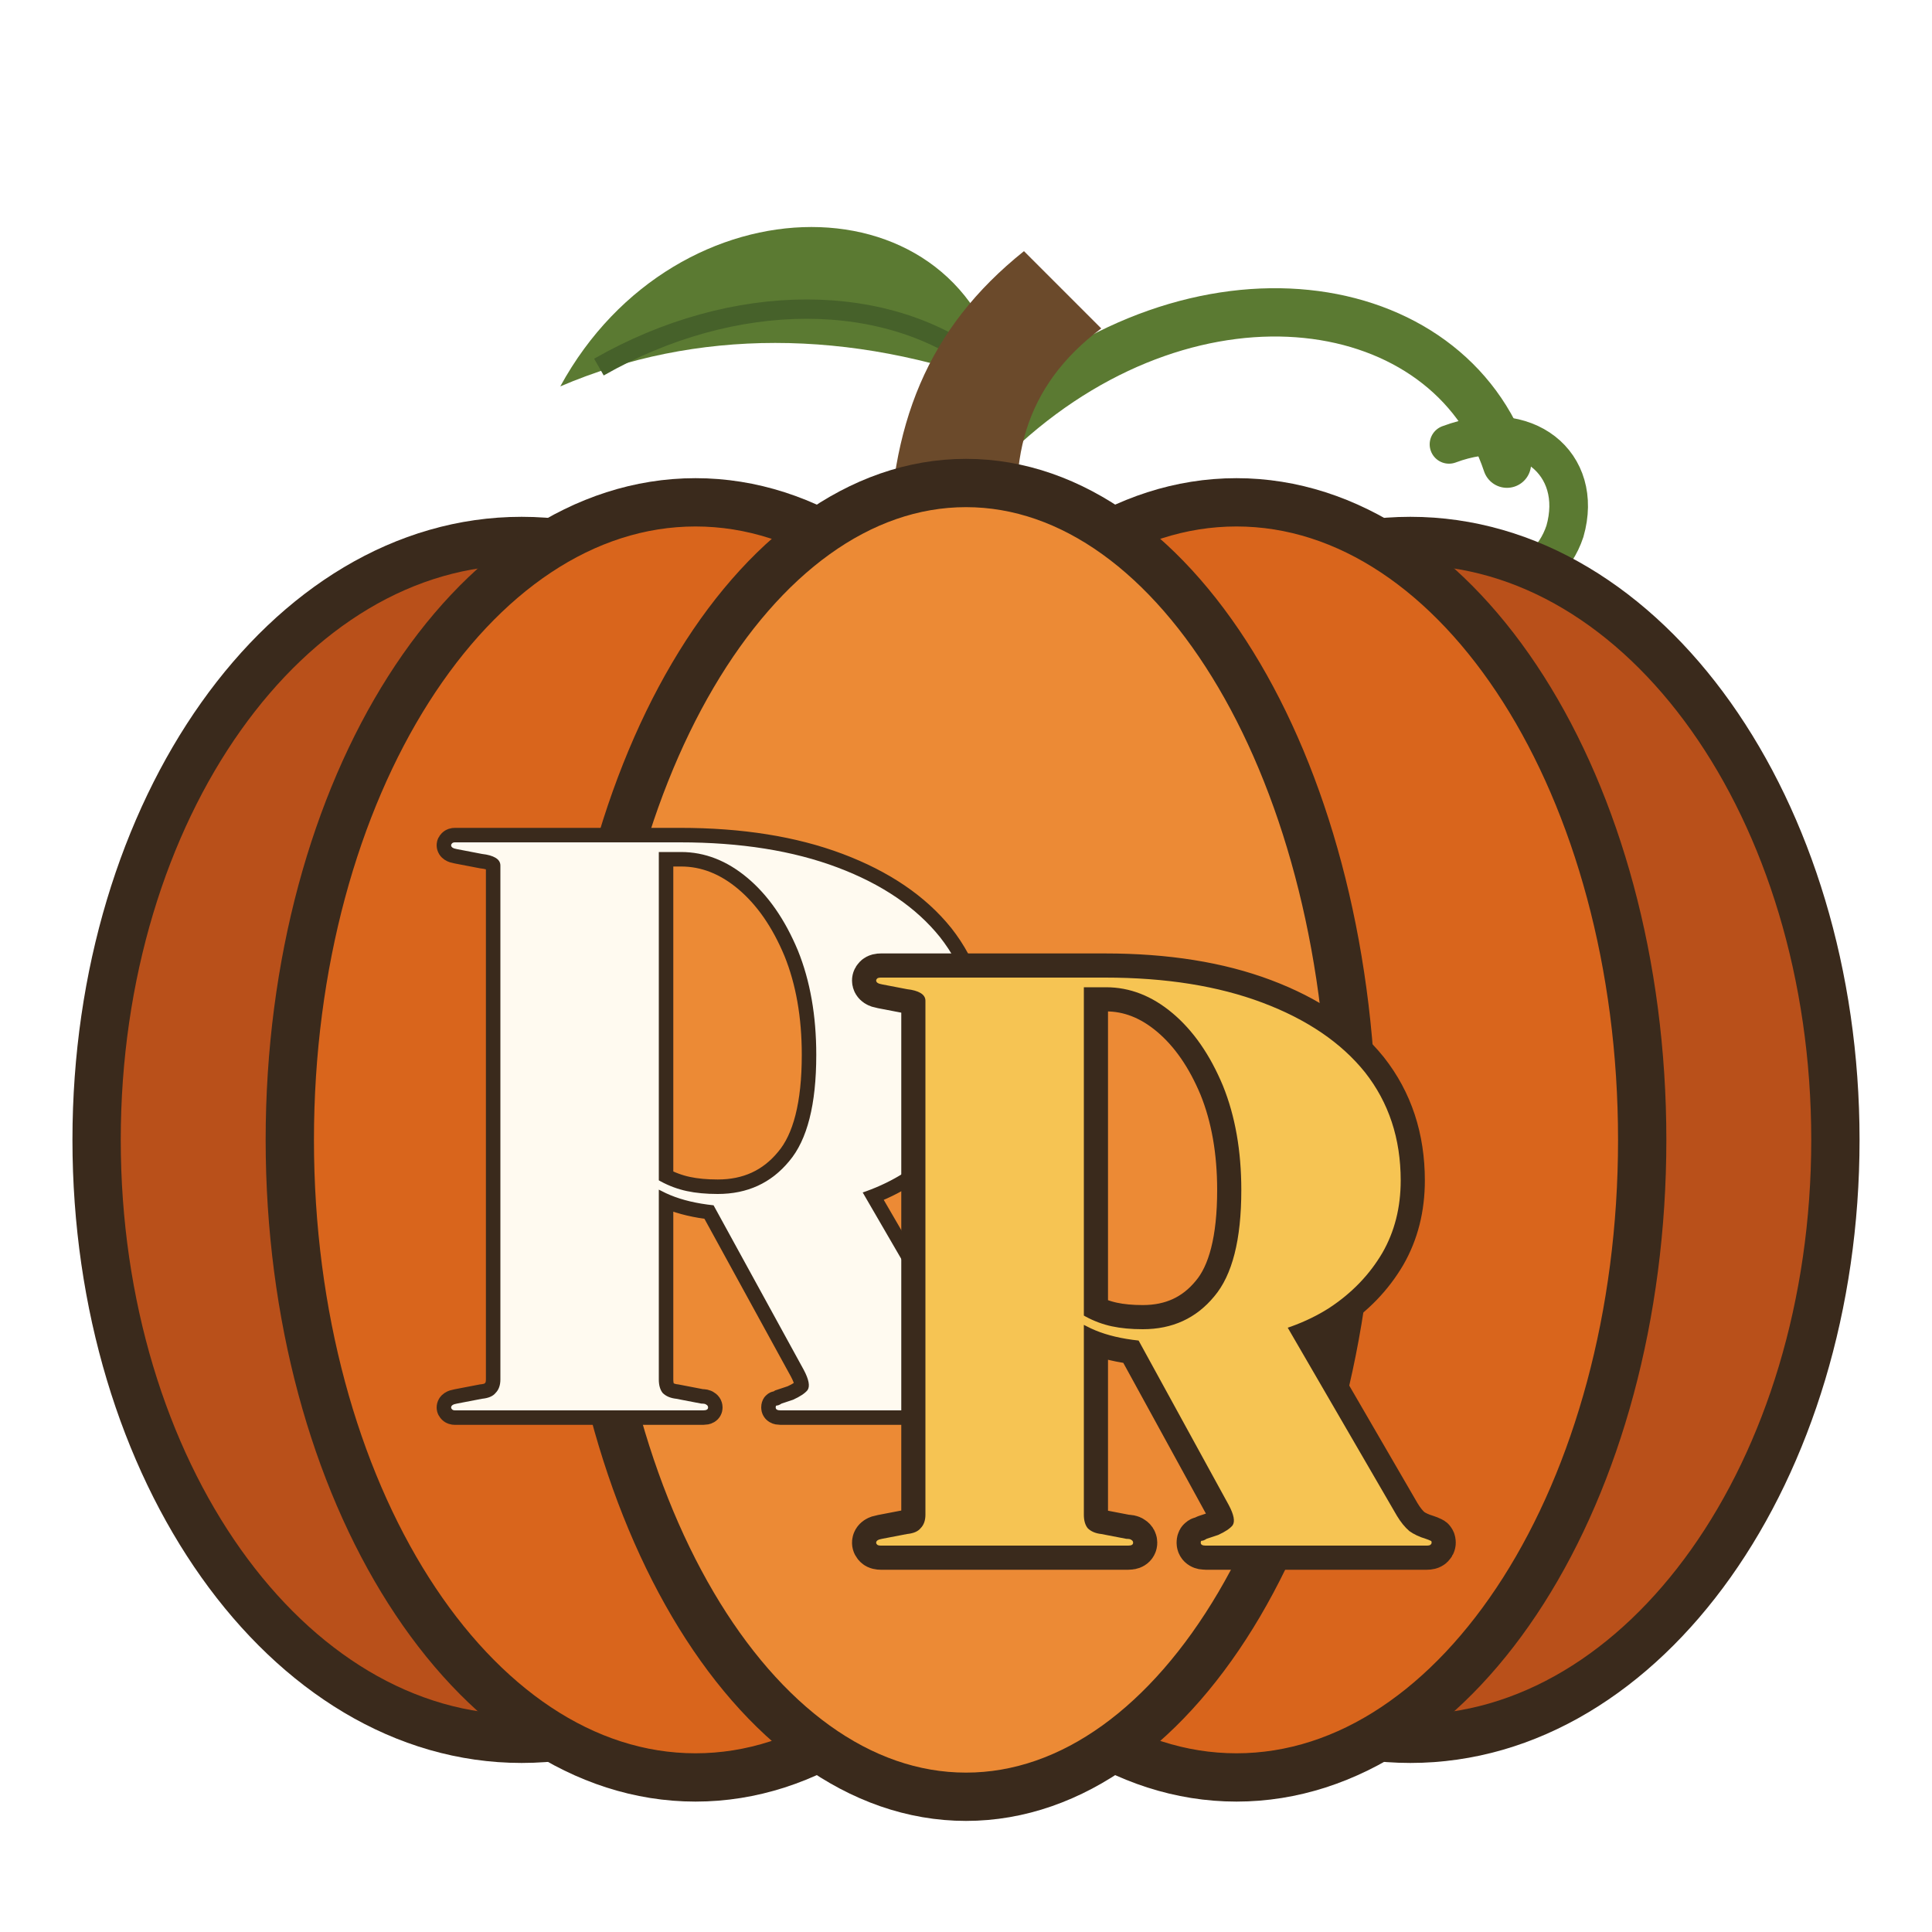
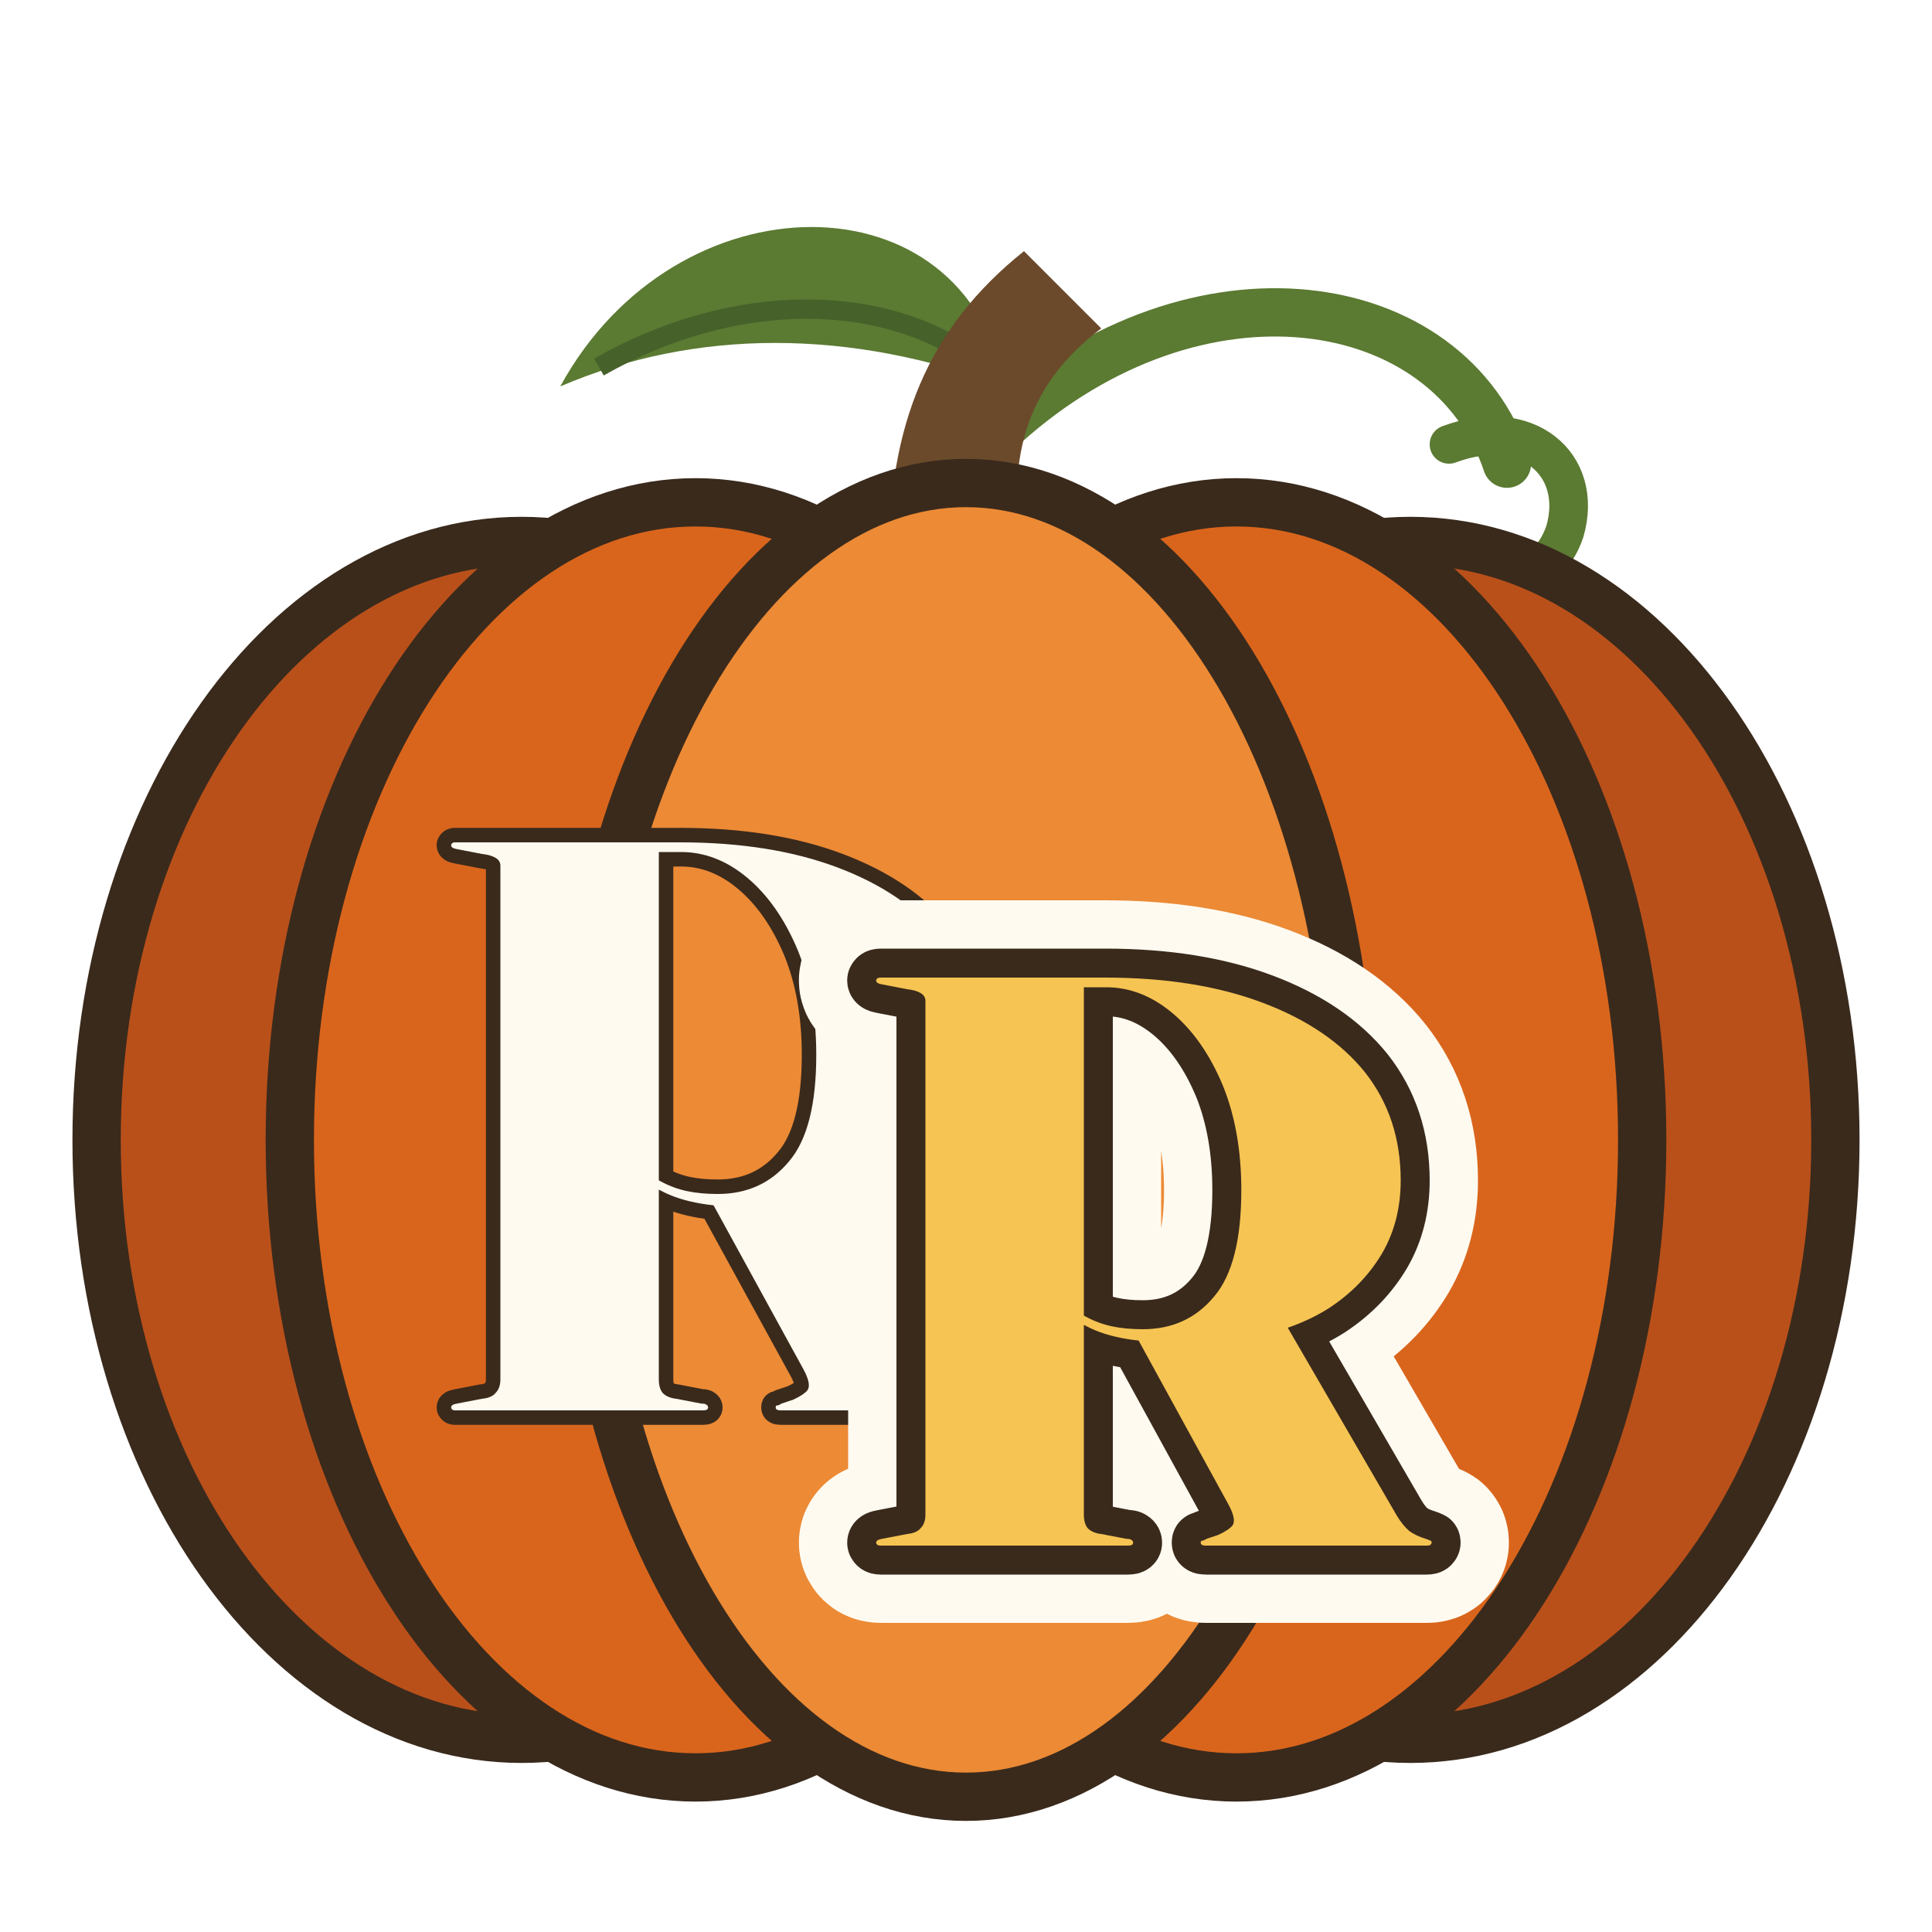
<svg xmlns="http://www.w3.org/2000/svg" viewBox="0 0 200 200" role="img" aria-label="Double R Farms">
  <g>
    <path d="M104 44 C 124 26, 150 30, 156 48" fill="none" stroke="#5b7a32" stroke-width="5" stroke-linecap="round" />
    <path d="M150 46 c 8 -3 14 2 12 9 c -2 6 -9 7 -12 3" fill="none" stroke="#5b7a32" stroke-width="4" stroke-linecap="round" />
    <path d="M58 40 C 70 18, 100 18, 104 40 C 88 34, 72 34, 58 40 Z" fill="#5b7a32" />
    <path d="M62 38 C 76 30, 92 30, 102 38" fill="none" stroke="#46612a" stroke-width="2" />
    <path d="M92 58 C 92 44, 96 34, 106 26 L 114 34 C 106 40, 104 48, 106 58 Z" fill="#6b4a2b" />
    <g stroke="#3a2a1c" stroke-width="5" stroke-linejoin="round">
      <ellipse cx="54" cy="118" rx="44" ry="62" fill="#b9501a" />
      <ellipse cx="146" cy="118" rx="44" ry="62" fill="#b9501a" />
      <ellipse cx="72" cy="118" rx="42" ry="66" fill="#d9651c" />
      <ellipse cx="128" cy="118" rx="42" ry="66" fill="#d9651c" />
      <ellipse cx="100" cy="118" rx="40" ry="68" fill="#ec8a35" />
    </g>
    <path d="M101 108.2Q101 112.4 99.1 115.7Q97.1 119.1 93.6 121.4Q90 123.7 85 124.5Q84 124.7 83 124.8Q82 125 80.9 125.0Q79.9 125 78.7 125Q75 125 72.6 124.6Q70.2 124.2 68.5 123.3Q66.8 122.5 65.3 121.4L65.8 120.6Q67.1 121.6 68.4 122.3Q69.7 123 71.1 123.3Q72.5 123.6 74.3 123.6Q78.9 123.6 81.7 120.2Q84.5 116.9 84.5 109.2Q84.5 103.1 82.6 98.4Q80.6 93.6 77.4 90.9Q74.2 88.2 70.5 88.2H68.2V142.8Q68.2 143.7 68.6 144.2Q69.1 144.7 70 144.8L72.6 145.3Q73 145.3 73.1 145.4Q73.3 145.5 73.3 145.7Q73.3 146.0 72.8 146.0H47.1Q46.9 146.0 46.8 145.9Q46.7 145.8 46.7 145.7Q46.7 145.4 47.3 145.3L49.9 144.8Q50.9 144.7 51.3 144.2Q51.8 143.7 51.8 142.8V89.6Q51.8 89.1 51.3 88.8Q50.8 88.5 49.9 88.4L47.3 87.9Q46.7 87.8 46.7 87.5Q46.7 87.4 46.8 87.3Q46.9 87.2 47.1 87.2H70.4Q79.8 87.2 86.7 89.8Q93.6 92.4 97.3 97Q101 101.7 101 108.2ZM73.5 124.1 88.7 122.4 100.6 142.9Q101.2 143.9 101.9 144.5Q102.6 145 103.6 145.3Q103.9 145.4 104.1 145.5Q104.2 145.5 104.2 145.7Q104.2 145.8 104.1 145.9Q104 146.0 103.7 146.0H80.8Q80.3 146.0 80.3 145.7Q80.3 145.5 80.4 145.5Q80.6 145.5 80.9 145.3L82.1 144.9Q83.2 144.4 83.6 143.9Q84 143.3 83.2 141.8Z" fill="#fffaf0" stroke="#3a2a1c" stroke-width="3" paint-order="stroke" />
-     <path d="M145 122.2Q145 126.4 143.1 129.7Q141.1 133.1 137.6 135.4Q134 137.7 129 138.5Q128 138.7 127 138.8Q126 139 124.9 139.0Q123.9 139 122.7 139Q119 139 116.6 138.6Q114.2 138.2 112.5 137.3Q110.8 136.5 109.3 135.4L109.8 134.6Q111.1 135.6 112.4 136.3Q113.7 137 115.1 137.3Q116.5 137.6 118.3 137.6Q122.9 137.6 125.7 134.2Q128.5 130.9 128.5 123.2Q128.5 117.1 126.6 112.4Q124.6 107.6 121.4 104.9Q118.2 102.2 114.5 102.2H112.2V156.8Q112.2 157.7 112.6 158.2Q113.1 158.7 114 158.8L116.6 159.3Q117 159.3 117.1 159.4Q117.3 159.5 117.3 159.7Q117.3 160.0 116.8 160.0H91.2Q90.9 160.0 90.8 159.9Q90.7 159.8 90.7 159.7Q90.7 159.4 91.3 159.3L93.9 158.8Q94.9 158.7 95.3 158.2Q95.8 157.7 95.8 156.8V103.6Q95.8 103.1 95.3 102.8Q94.8 102.5 93.9 102.4L91.3 101.9Q90.7 101.8 90.7 101.5Q90.7 101.4 90.8 101.3Q90.9 101.2 91.2 101.2H114.4Q123.8 101.2 130.7 103.8Q137.6 106.4 141.3 111Q145 115.7 145 122.2ZM117.5 138.1 132.7 136.4 144.6 156.9Q145.2 157.9 145.9 158.5Q146.6 159 147.6 159.3Q147.9 159.4 148.1 159.5Q148.2 159.5 148.2 159.7Q148.2 159.8 148.1 159.9Q148 160.0 147.7 160.0H124.8Q124.3 160.0 124.3 159.7Q124.3 159.5 124.4 159.5Q124.6 159.5 124.9 159.3L126.1 158.9Q127.2 158.4 127.6 157.9Q128 157.3 127.2 155.8Z" fill="#f6c453" stroke="#3a2a1c" stroke-width="5" paint-order="stroke" stroke-linejoin="round" />
+     <path d="M145 122.2Q145 126.4 143.1 129.7Q141.1 133.1 137.6 135.4Q134 137.7 129 138.5Q128 138.7 127 138.8Q126 139 124.9 139.0Q123.9 139 122.7 139Q119 139 116.6 138.6Q114.2 138.2 112.5 137.3Q110.8 136.5 109.3 135.4L109.8 134.6Q111.1 135.6 112.4 136.3Q113.7 137 115.1 137.3Q116.5 137.6 118.3 137.6Q122.9 137.6 125.7 134.2Q128.5 130.9 128.5 123.2Q128.5 117.1 126.6 112.4Q124.6 107.6 121.4 104.9Q118.2 102.2 114.5 102.2H112.2V156.8Q112.2 157.7 112.6 158.2Q113.1 158.7 114 158.8L116.6 159.3Q117 159.3 117.1 159.4Q117.3 159.5 117.3 159.7Q117.3 160.0 116.8 160.0H91.2Q90.9 160.0 90.8 159.9Q90.7 159.8 90.7 159.7Q90.7 159.4 91.3 159.3L93.9 158.8Q94.9 158.7 95.3 158.2Q95.8 157.7 95.8 156.8V103.6Q95.8 103.1 95.3 102.8Q94.8 102.5 93.9 102.4L91.3 101.9Q90.7 101.8 90.7 101.5Q90.7 101.4 90.8 101.3Q90.9 101.2 91.2 101.2H114.4Q123.8 101.2 130.7 103.8Q137.6 106.4 141.3 111Q145 115.7 145 122.2ZM117.5 138.1 132.7 136.4 144.6 156.9Q145.2 157.9 145.9 158.5Q146.6 159 147.6 159.3Q147.9 159.4 148.1 159.5Q148.2 159.5 148.2 159.7Q148.2 159.8 148.1 159.9Q148 160.0 147.7 160.0H124.8Q124.3 160.0 124.3 159.7Q124.3 159.5 124.4 159.5Q124.6 159.5 124.9 159.3L126.1 158.9Q127.2 158.4 127.6 157.9Q128 157.3 127.2 155.8Z" fill="none" stroke="#fffaf0" stroke-width="16" stroke-linejoin="round" />
+     <path d="M145 122.2Q145 126.4 143.1 129.7Q141.1 133.1 137.6 135.4Q134 137.7 129 138.5Q128 138.7 127 138.8Q126 139 124.9 139.0Q123.9 139 122.7 139Q119 139 116.6 138.6Q114.2 138.2 112.5 137.3Q110.8 136.5 109.3 135.4L109.8 134.6Q111.1 135.6 112.4 136.3Q113.7 137 115.1 137.3Q116.5 137.6 118.3 137.6Q122.9 137.6 125.7 134.2Q128.5 130.9 128.5 123.2Q128.5 117.1 126.6 112.4Q124.6 107.6 121.4 104.9Q118.2 102.2 114.5 102.2H112.2V156.8Q112.2 157.7 112.6 158.2Q113.1 158.7 114 158.8L116.6 159.3Q117 159.3 117.1 159.4Q117.3 159.5 117.3 159.7Q117.3 160.0 116.8 160.0H91.2Q90.9 160.0 90.8 159.9Q90.7 159.8 90.7 159.7Q90.7 159.4 91.3 159.3L93.9 158.8Q94.9 158.7 95.3 158.2Q95.8 157.7 95.8 156.8V103.6Q95.8 103.1 95.3 102.8Q94.8 102.5 93.9 102.4L91.3 101.9Q90.7 101.8 90.7 101.5Q90.7 101.4 90.8 101.3Q90.9 101.2 91.2 101.2H114.4Q123.8 101.2 130.7 103.8Q137.6 106.4 141.3 111Q145 115.7 145 122.2ZM117.5 138.1 132.7 136.4 144.6 156.9Q145.2 157.9 145.9 158.5Q146.6 159 147.6 159.3Q147.9 159.4 148.1 159.5Q148.2 159.5 148.2 159.7Q148.2 159.8 148.1 159.9Q148 160.0 147.7 160.0H124.8Q124.3 160.0 124.3 159.7Q124.3 159.5 124.4 159.5Q124.6 159.5 124.9 159.3L126.1 158.9Q127.2 158.4 127.6 157.9Q128 157.3 127.2 155.8Z" fill="#f6c453" stroke="#3a2a1c" stroke-width="6" paint-order="stroke" stroke-linejoin="round" />
  </g>
</svg>
